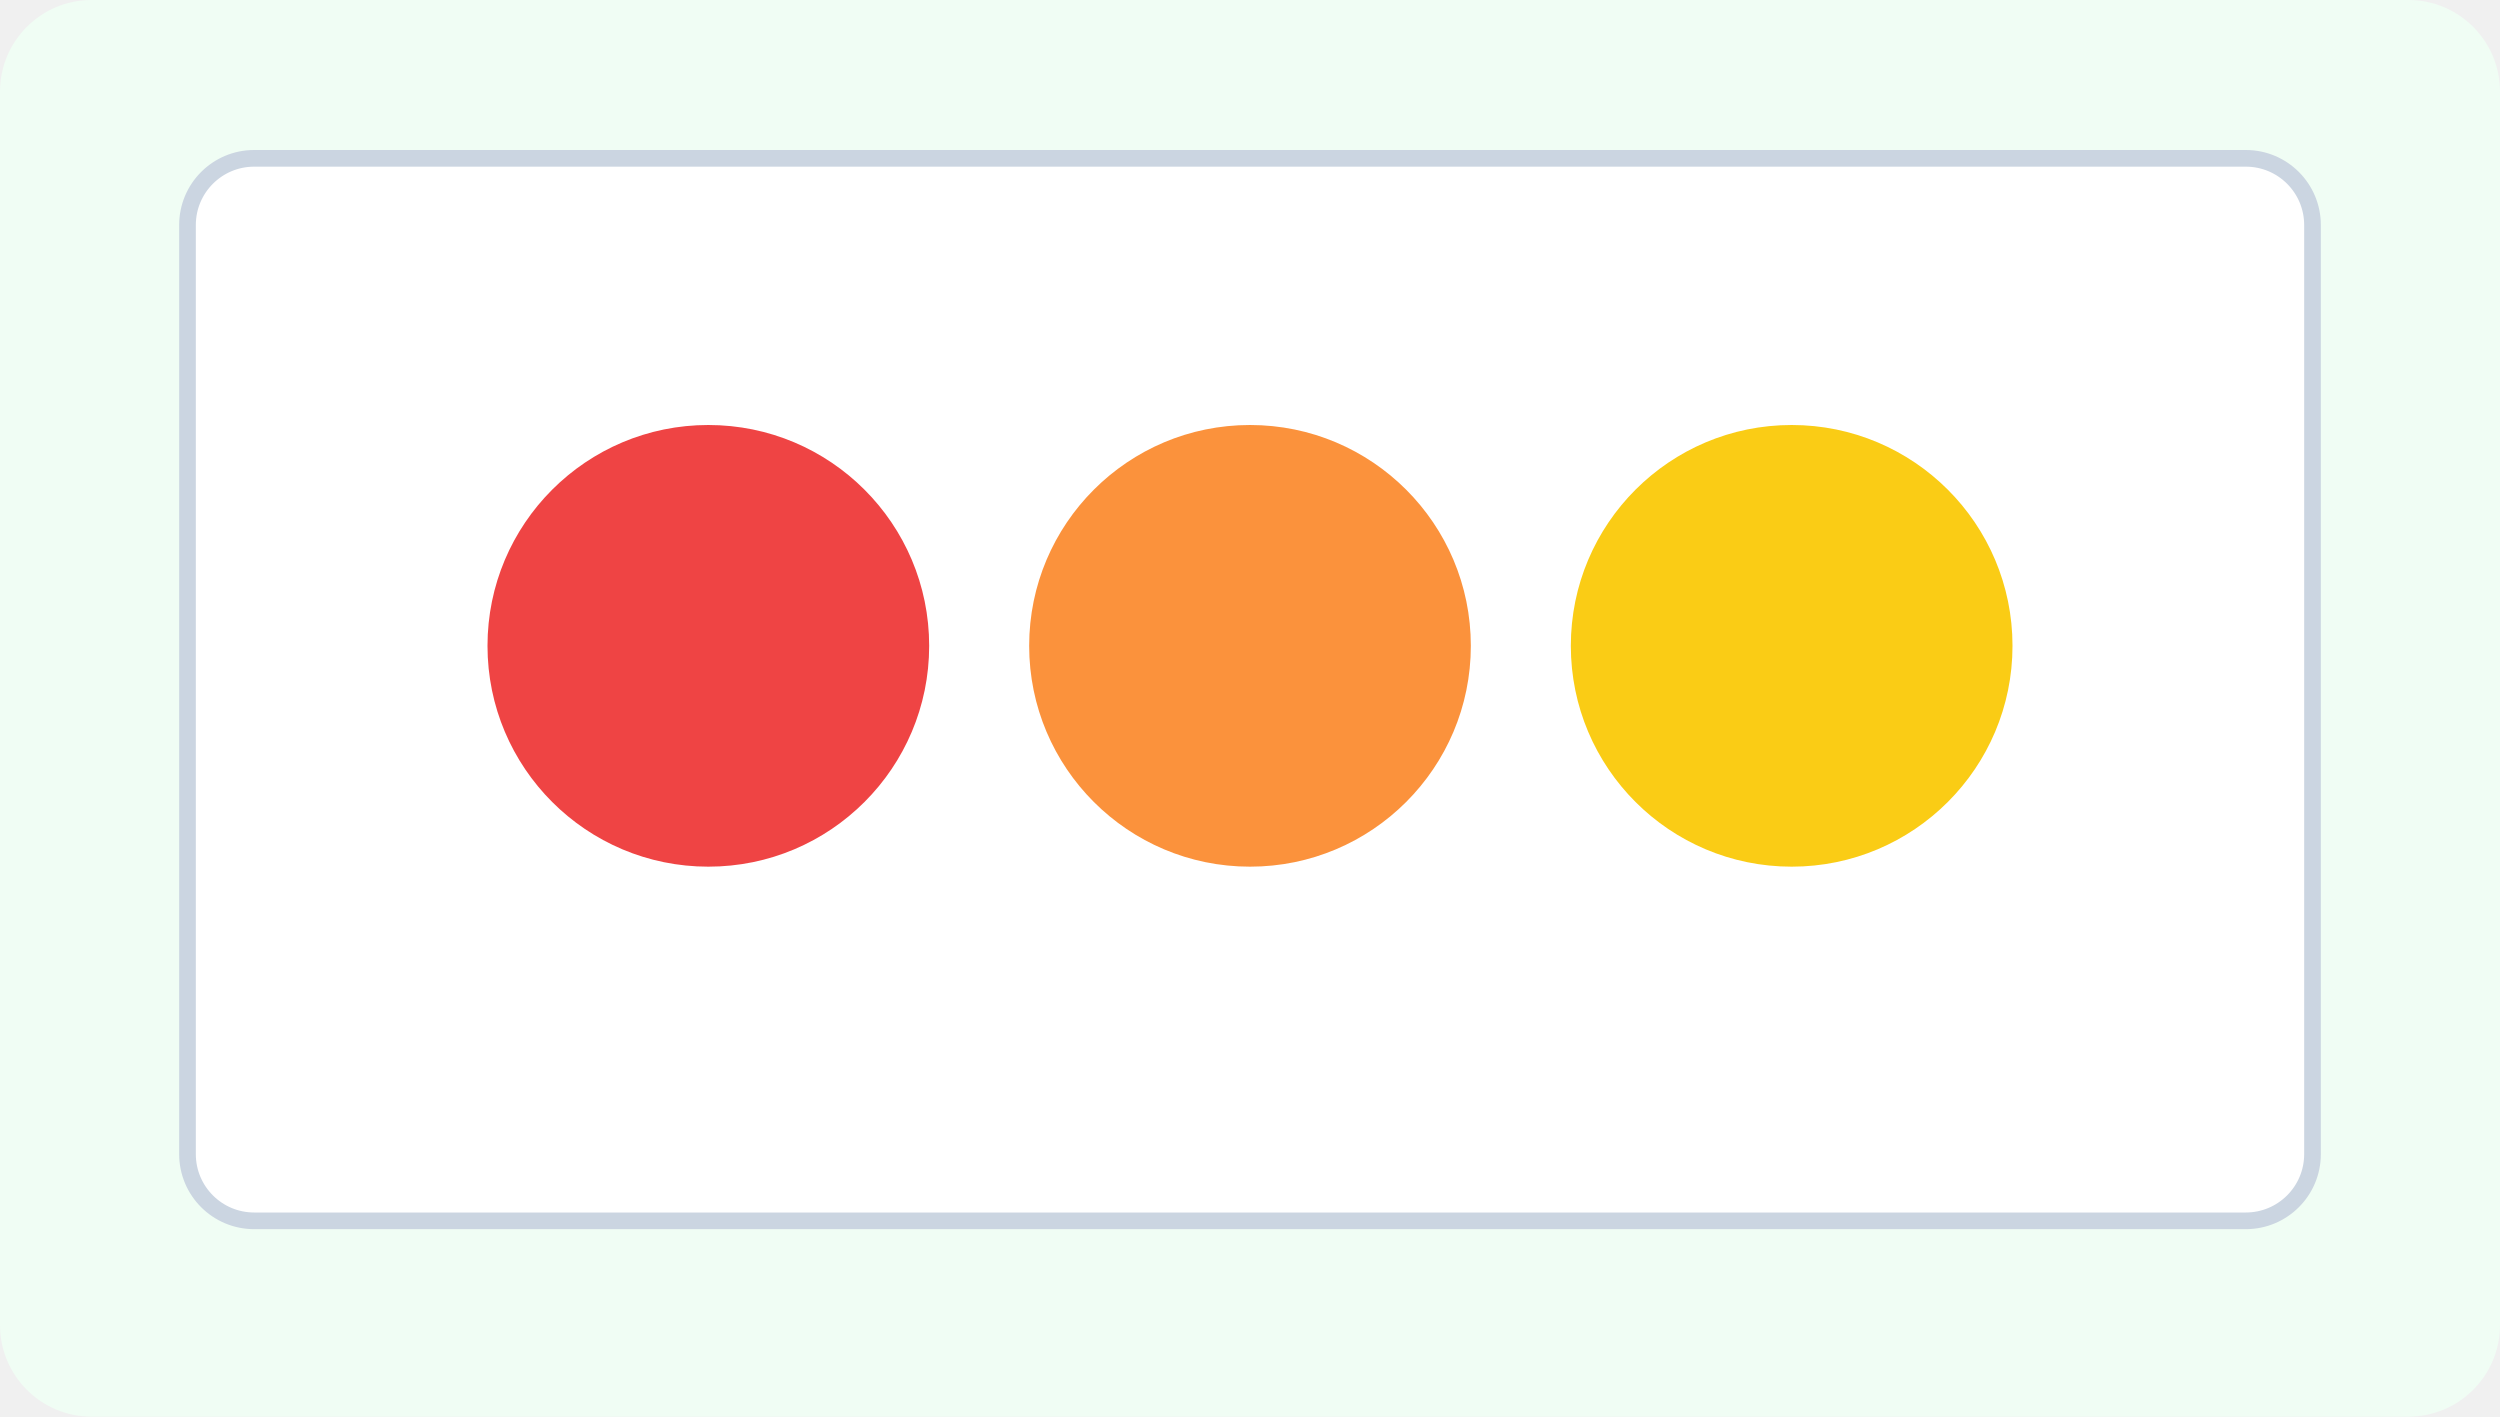
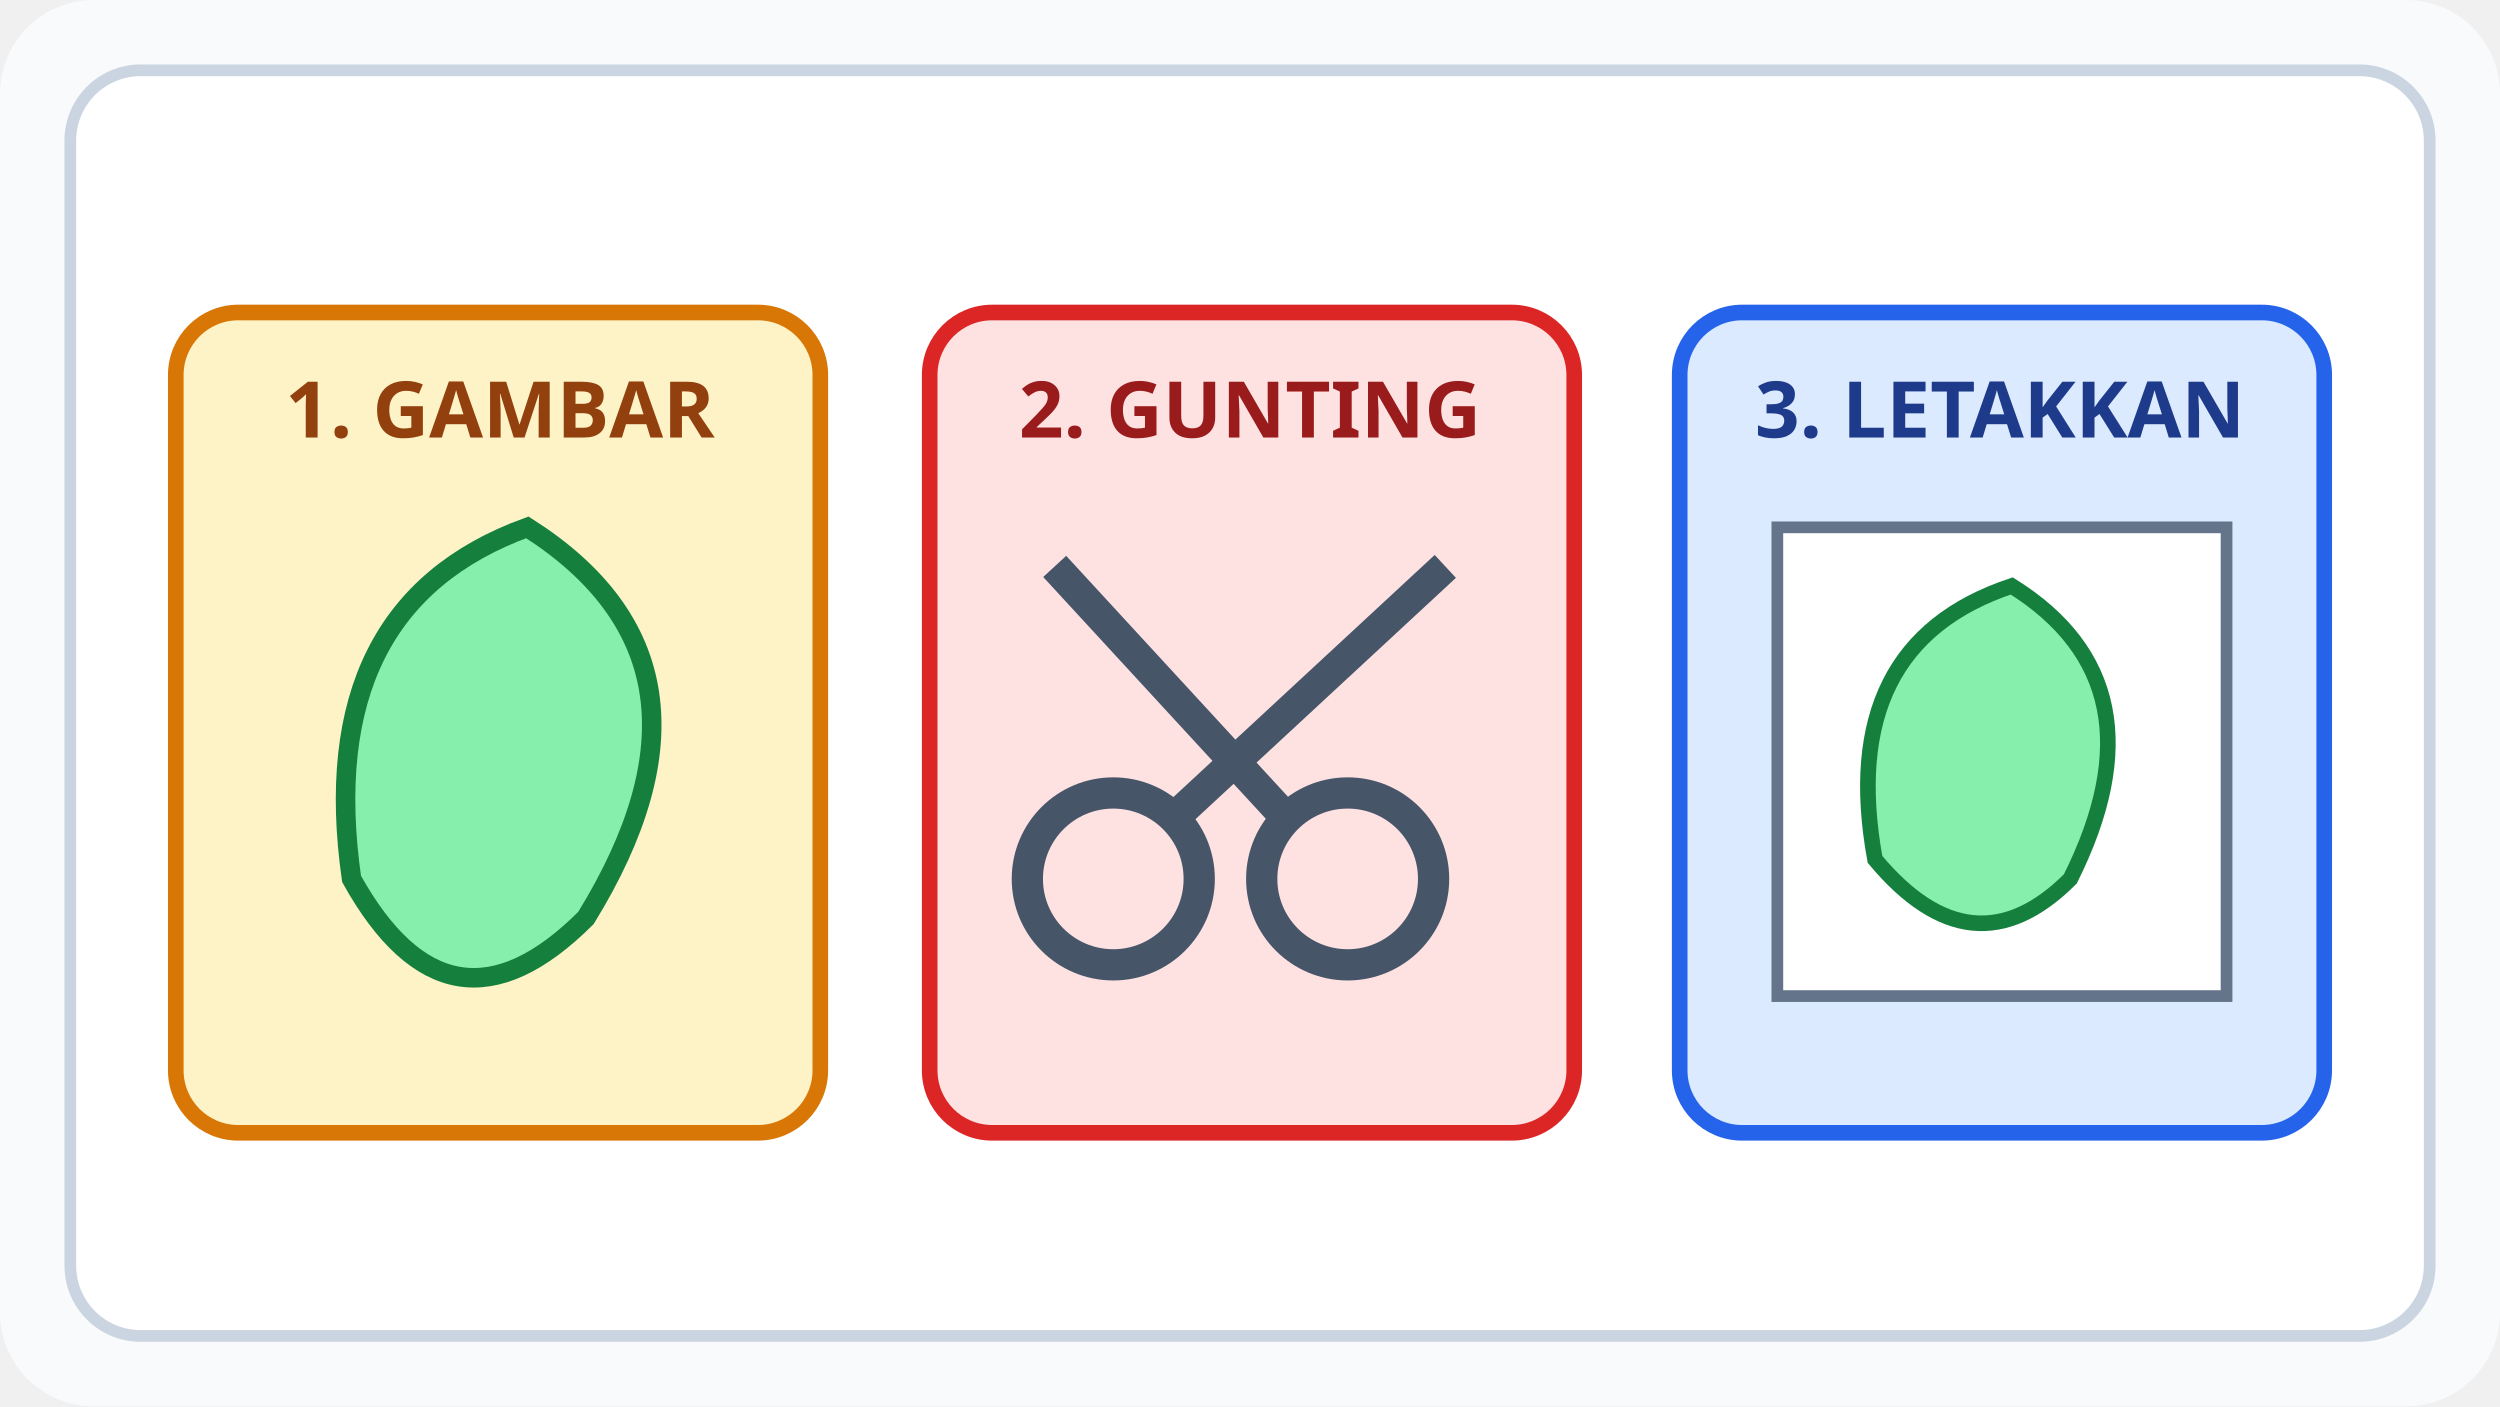
- <svg xmlns="http://www.w3.org/2000/svg" viewBox="0 0 600 340" width="600" height="340" role="img" aria-label="Stimulus Seni Rupa Bab 3 gambar 3">
-   <rect width="600" height="340" rx="22" fill="#f0fdf4" />
-   <rect x="45" y="38" width="510" height="255" rx="16" fill="#fff" stroke="#cbd5e1" stroke-width="4" />
-   <circle cx="170" cy="155" r="53" fill="#ef4444" />
-   <circle cx="300" cy="155" r="53" fill="#fb923c" />
-   <circle cx="430" cy="155" r="53" fill="#facc15" />
+ <svg xmlns="http://www.w3.org/2000/svg" viewBox="0 0 640 360" role="img" aria-labelledby="title desc">
+   <rect width="640" height="360" rx="24" fill="#f8fafc" />
+   <rect x="18" y="18" width="604" height="324" rx="18" fill="#fff" stroke="#cbd5e1" stroke-width="3" />
+   <g font-family="sans-serif" font-size="20" font-weight="700" text-anchor="middle">
+     <rect x="45" y="80" width="165" height="210" rx="16" fill="#fef3c7" stroke="#d97706" stroke-width="4" />
+     <text x="128" y="112" fill="#92400e">1. GAMBAR</text>
+     <path d="M90 225 Q80 155 135 135 Q190 170 150 235 Q115 270 90 225Z" fill="#86efac" stroke="#15803d" stroke-width="5" />
+     <rect x="238" y="80" width="165" height="210" rx="16" fill="#fee2e2" stroke="#dc2626" stroke-width="4" />
+     <text x="320" y="112" fill="#991b1b">2. GUNTING</text>
+     <g fill="none" stroke="#475569" stroke-width="8">
+       <circle cx="285" cy="225" r="22" />
+       <circle cx="345" cy="225" r="22" />
+       <path d="M302 208 L370 145 M328 208 L270 145" />
+     </g>
+     <rect x="430" y="80" width="165" height="210" rx="16" fill="#dbeafe" stroke="#2563eb" stroke-width="4" />
+     <text x="512" y="112" fill="#1e3a8a">3. LETAKKAN</text>
+     <rect x="455" y="135" width="115" height="120" fill="#fff" stroke="#64748b" stroke-width="3" />
+     <path d="M480 220 Q470 165 515 150 Q555 175 530 225 Q505 250 480 220Z" fill="#86efac" stroke="#15803d" stroke-width="4" />
+   </g>
</svg>
